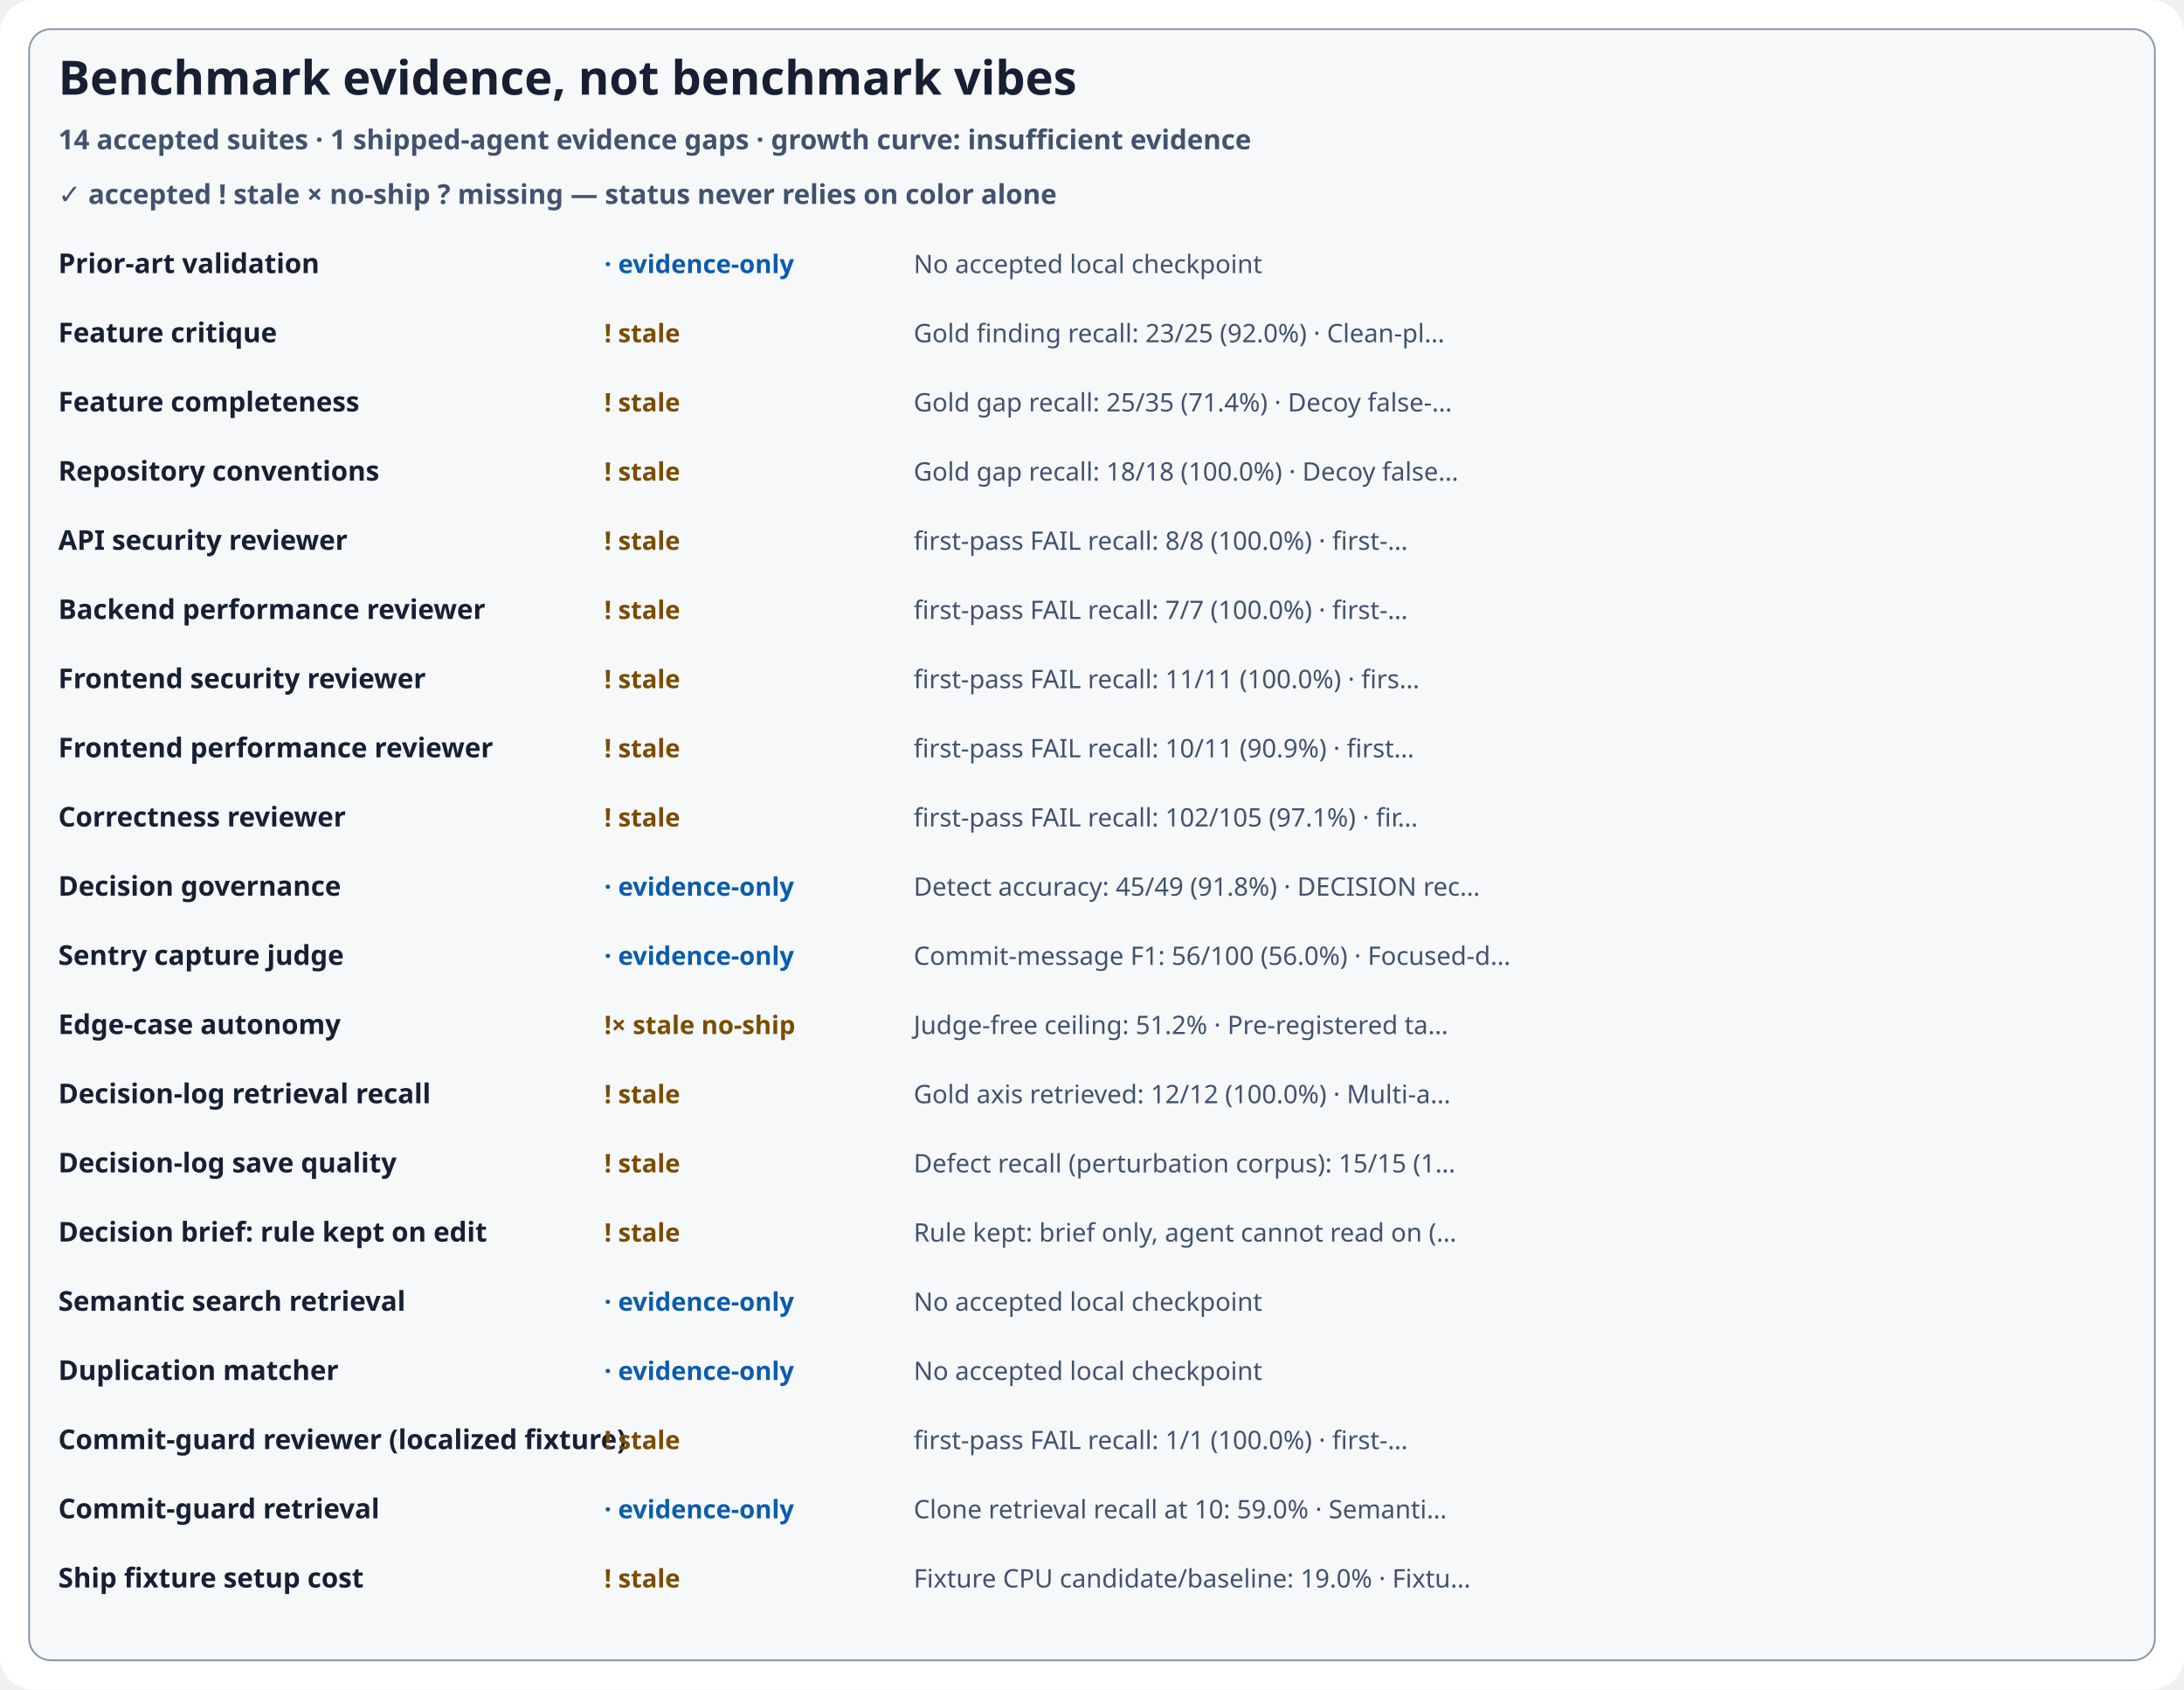
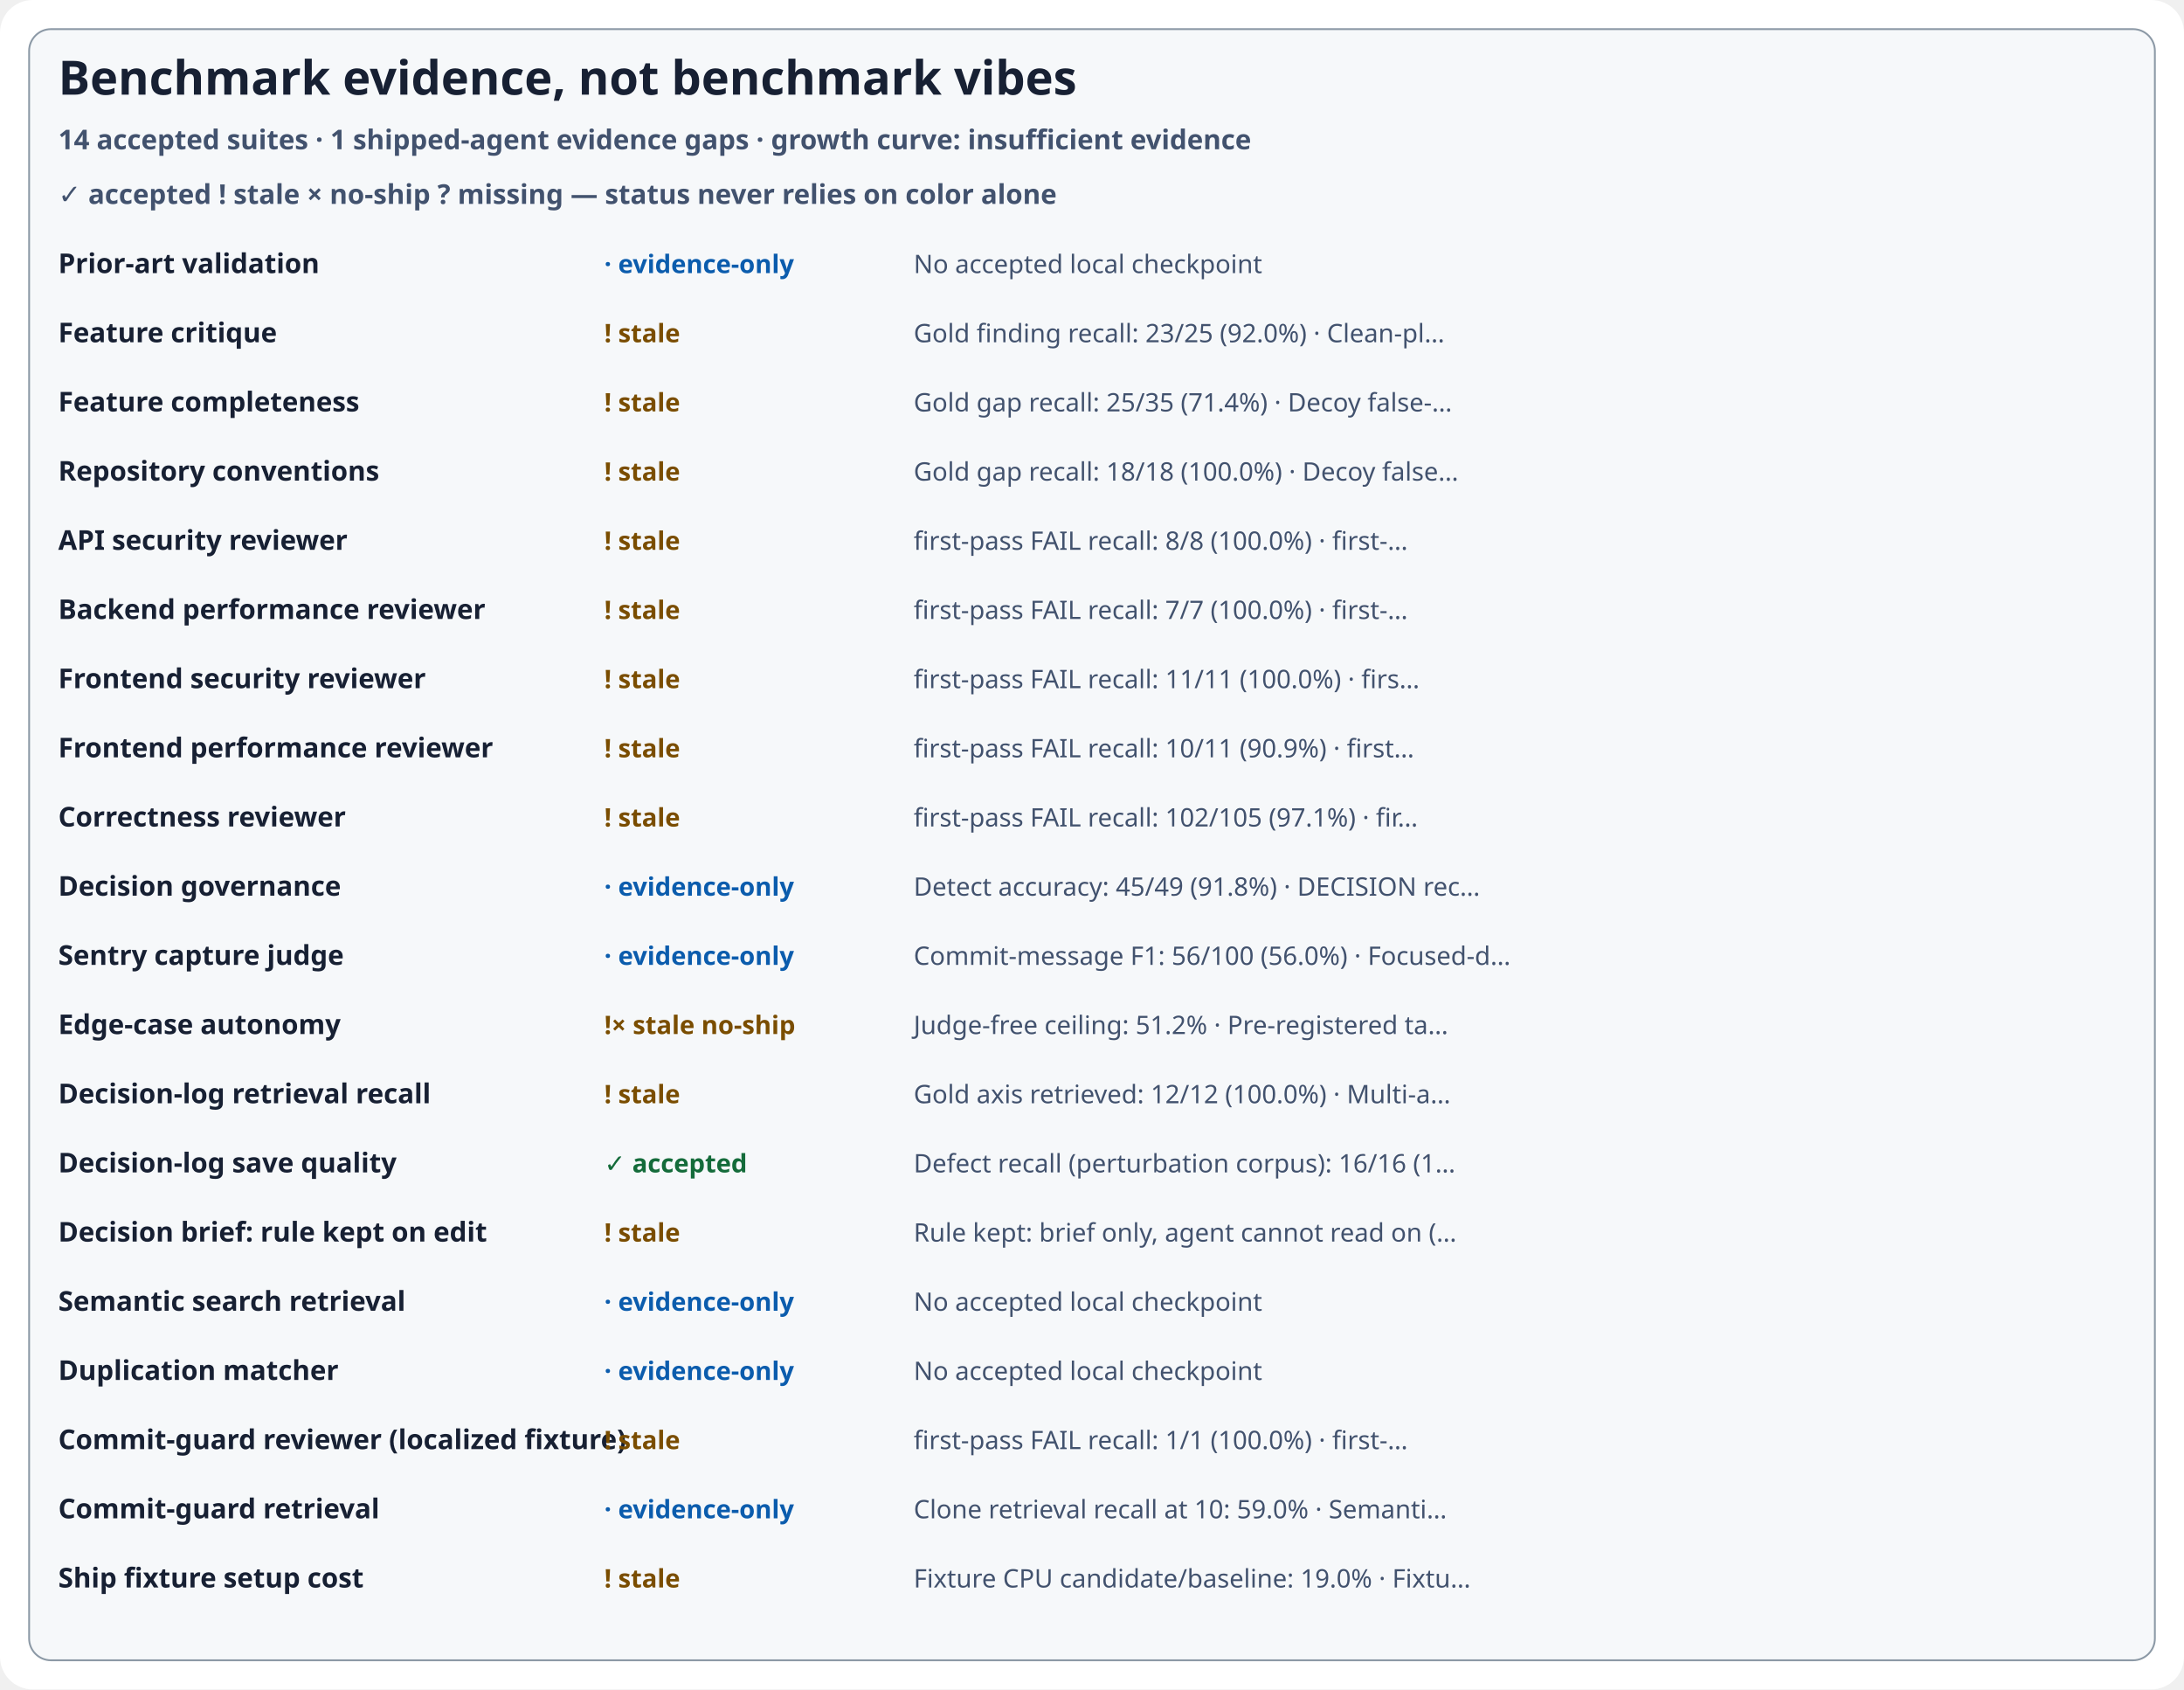
<svg xmlns="http://www.w3.org/2000/svg" width="1200" height="928" viewBox="0 0 1200 928" role="img" aria-labelledby="title desc">
  <style>
  .title{font:700 26px ui-sans-serif,system-ui;fill:#172033} .summary{font:600 15px ui-sans-serif,system-ui;fill:#42526E}
  .suite{font:600 15px ui-sans-serif,system-ui;fill:#172033} .metric{font:14px ui-sans-serif,system-ui;fill:#42526E}
  .status{font:700 14px ui-sans-serif,system-ui}.good{fill:#146B3A}.warn{fill:#7A4D00}.bad{fill:#A61B1B}.info{fill:#0B5CAD}
</style>
  <rect width="1200" height="928" rx="18" fill="#FFFFFF" />
  <rect x="16" y="16" width="1168" height="896" rx="12" fill="#F6F8FA" stroke="#8C99A6" />
  <text class="title" x="32" y="52">Benchmark evidence, not benchmark vibes</text>
  <text class="summary" x="32" y="82">14 accepted suites · 1 shipped-agent evidence gaps · growth curve: insufficient evidence</text>
  <text class="summary" x="32" y="112">✓ accepted   ! stale   × no-ship   ? missing — status never relies on color alone</text>
  <g transform="translate(32 150)">
    <text class="suite" y="0">Prior-art validation</text>
    <text class="status info" x="300" y="0">· evidence-only</text>
    <text class="metric" x="470" y="0">No accepted local checkpoint</text>
  </g>
  <g transform="translate(32 188)">
    <text class="suite" y="0">Feature critique</text>
    <text class="status warn" x="300" y="0">! stale</text>
    <text class="metric" x="470" y="0">Gold finding recall: 23/25 (92.0%) · Clean-pl…</text>
  </g>
  <g transform="translate(32 226)">
    <text class="suite" y="0">Feature completeness</text>
    <text class="status warn" x="300" y="0">! stale</text>
    <text class="metric" x="470" y="0">Gold gap recall: 25/35 (71.4%) · Decoy false-…</text>
  </g>
  <g transform="translate(32 264)">
    <text class="suite" y="0">Repository conventions</text>
    <text class="status warn" x="300" y="0">! stale</text>
    <text class="metric" x="470" y="0">Gold gap recall: 18/18 (100.0%) · Decoy false…</text>
  </g>
  <g transform="translate(32 302)">
    <text class="suite" y="0">API security reviewer</text>
    <text class="status warn" x="300" y="0">! stale</text>
    <text class="metric" x="470" y="0">first-pass FAIL recall: 8/8 (100.0%) · first-…</text>
  </g>
  <g transform="translate(32 340)">
    <text class="suite" y="0">Backend performance reviewer</text>
    <text class="status warn" x="300" y="0">! stale</text>
    <text class="metric" x="470" y="0">first-pass FAIL recall: 7/7 (100.0%) · first-…</text>
  </g>
  <g transform="translate(32 378)">
    <text class="suite" y="0">Frontend security reviewer</text>
    <text class="status warn" x="300" y="0">! stale</text>
    <text class="metric" x="470" y="0">first-pass FAIL recall: 11/11 (100.0%) · firs…</text>
  </g>
  <g transform="translate(32 416)">
    <text class="suite" y="0">Frontend performance reviewer</text>
    <text class="status warn" x="300" y="0">! stale</text>
    <text class="metric" x="470" y="0">first-pass FAIL recall: 10/11 (90.9%) · first…</text>
  </g>
  <g transform="translate(32 454)">
    <text class="suite" y="0">Correctness reviewer</text>
    <text class="status warn" x="300" y="0">! stale</text>
    <text class="metric" x="470" y="0">first-pass FAIL recall: 102/105 (97.1%) · fir…</text>
  </g>
  <g transform="translate(32 492)">
    <text class="suite" y="0">Decision governance</text>
    <text class="status info" x="300" y="0">· evidence-only</text>
    <text class="metric" x="470" y="0">Detect accuracy: 45/49 (91.8%) · DECISION rec…</text>
  </g>
  <g transform="translate(32 530)">
    <text class="suite" y="0">Sentry capture judge</text>
    <text class="status info" x="300" y="0">· evidence-only</text>
    <text class="metric" x="470" y="0">Commit-message F1: 56/100 (56.0%) · Focused-d…</text>
  </g>
  <g transform="translate(32 568)">
    <text class="suite" y="0">Edge-case autonomy</text>
    <text class="status warn" x="300" y="0">!× stale no-ship</text>
    <text class="metric" x="470" y="0">Judge-free ceiling: 51.2% · Pre-registered ta…</text>
  </g>
  <g transform="translate(32 606)">
    <text class="suite" y="0">Decision-log retrieval recall</text>
    <text class="status warn" x="300" y="0">! stale</text>
    <text class="metric" x="470" y="0">Gold axis retrieved: 12/12 (100.0%) · Multi-a…</text>
  </g>
  <g transform="translate(32 644)">
    <text class="suite" y="0">Decision-log save quality</text>
-     <text class="status warn" x="300" y="0">! stale</text>
-     <text class="metric" x="470" y="0">Defect recall (perturbation corpus): 15/15 (1…</text>
+     <text class="status good" x="300" y="0">✓ accepted</text>
+     <text class="metric" x="470" y="0">Defect recall (perturbation corpus): 16/16 (1…</text>
  </g>
  <g transform="translate(32 682)">
    <text class="suite" y="0">Decision brief: rule kept on edit</text>
    <text class="status warn" x="300" y="0">! stale</text>
    <text class="metric" x="470" y="0">Rule kept: brief only, agent cannot read on (…</text>
  </g>
  <g transform="translate(32 720)">
    <text class="suite" y="0">Semantic search retrieval</text>
    <text class="status info" x="300" y="0">· evidence-only</text>
    <text class="metric" x="470" y="0">No accepted local checkpoint</text>
  </g>
  <g transform="translate(32 758)">
    <text class="suite" y="0">Duplication matcher</text>
    <text class="status info" x="300" y="0">· evidence-only</text>
    <text class="metric" x="470" y="0">No accepted local checkpoint</text>
  </g>
  <g transform="translate(32 796)">
    <text class="suite" y="0">Commit-guard reviewer (localized fixture)</text>
    <text class="status warn" x="300" y="0">! stale</text>
    <text class="metric" x="470" y="0">first-pass FAIL recall: 1/1 (100.0%) · first-…</text>
  </g>
  <g transform="translate(32 834)">
    <text class="suite" y="0">Commit-guard retrieval</text>
    <text class="status info" x="300" y="0">· evidence-only</text>
    <text class="metric" x="470" y="0">Clone retrieval recall at 10: 59.0% · Semanti…</text>
  </g>
  <g transform="translate(32 872)">
    <text class="suite" y="0">Ship fixture setup cost</text>
    <text class="status warn" x="300" y="0">! stale</text>
    <text class="metric" x="470" y="0">Fixture CPU candidate/baseline: 19.0% · Fixtu…</text>
  </g>
</svg>
